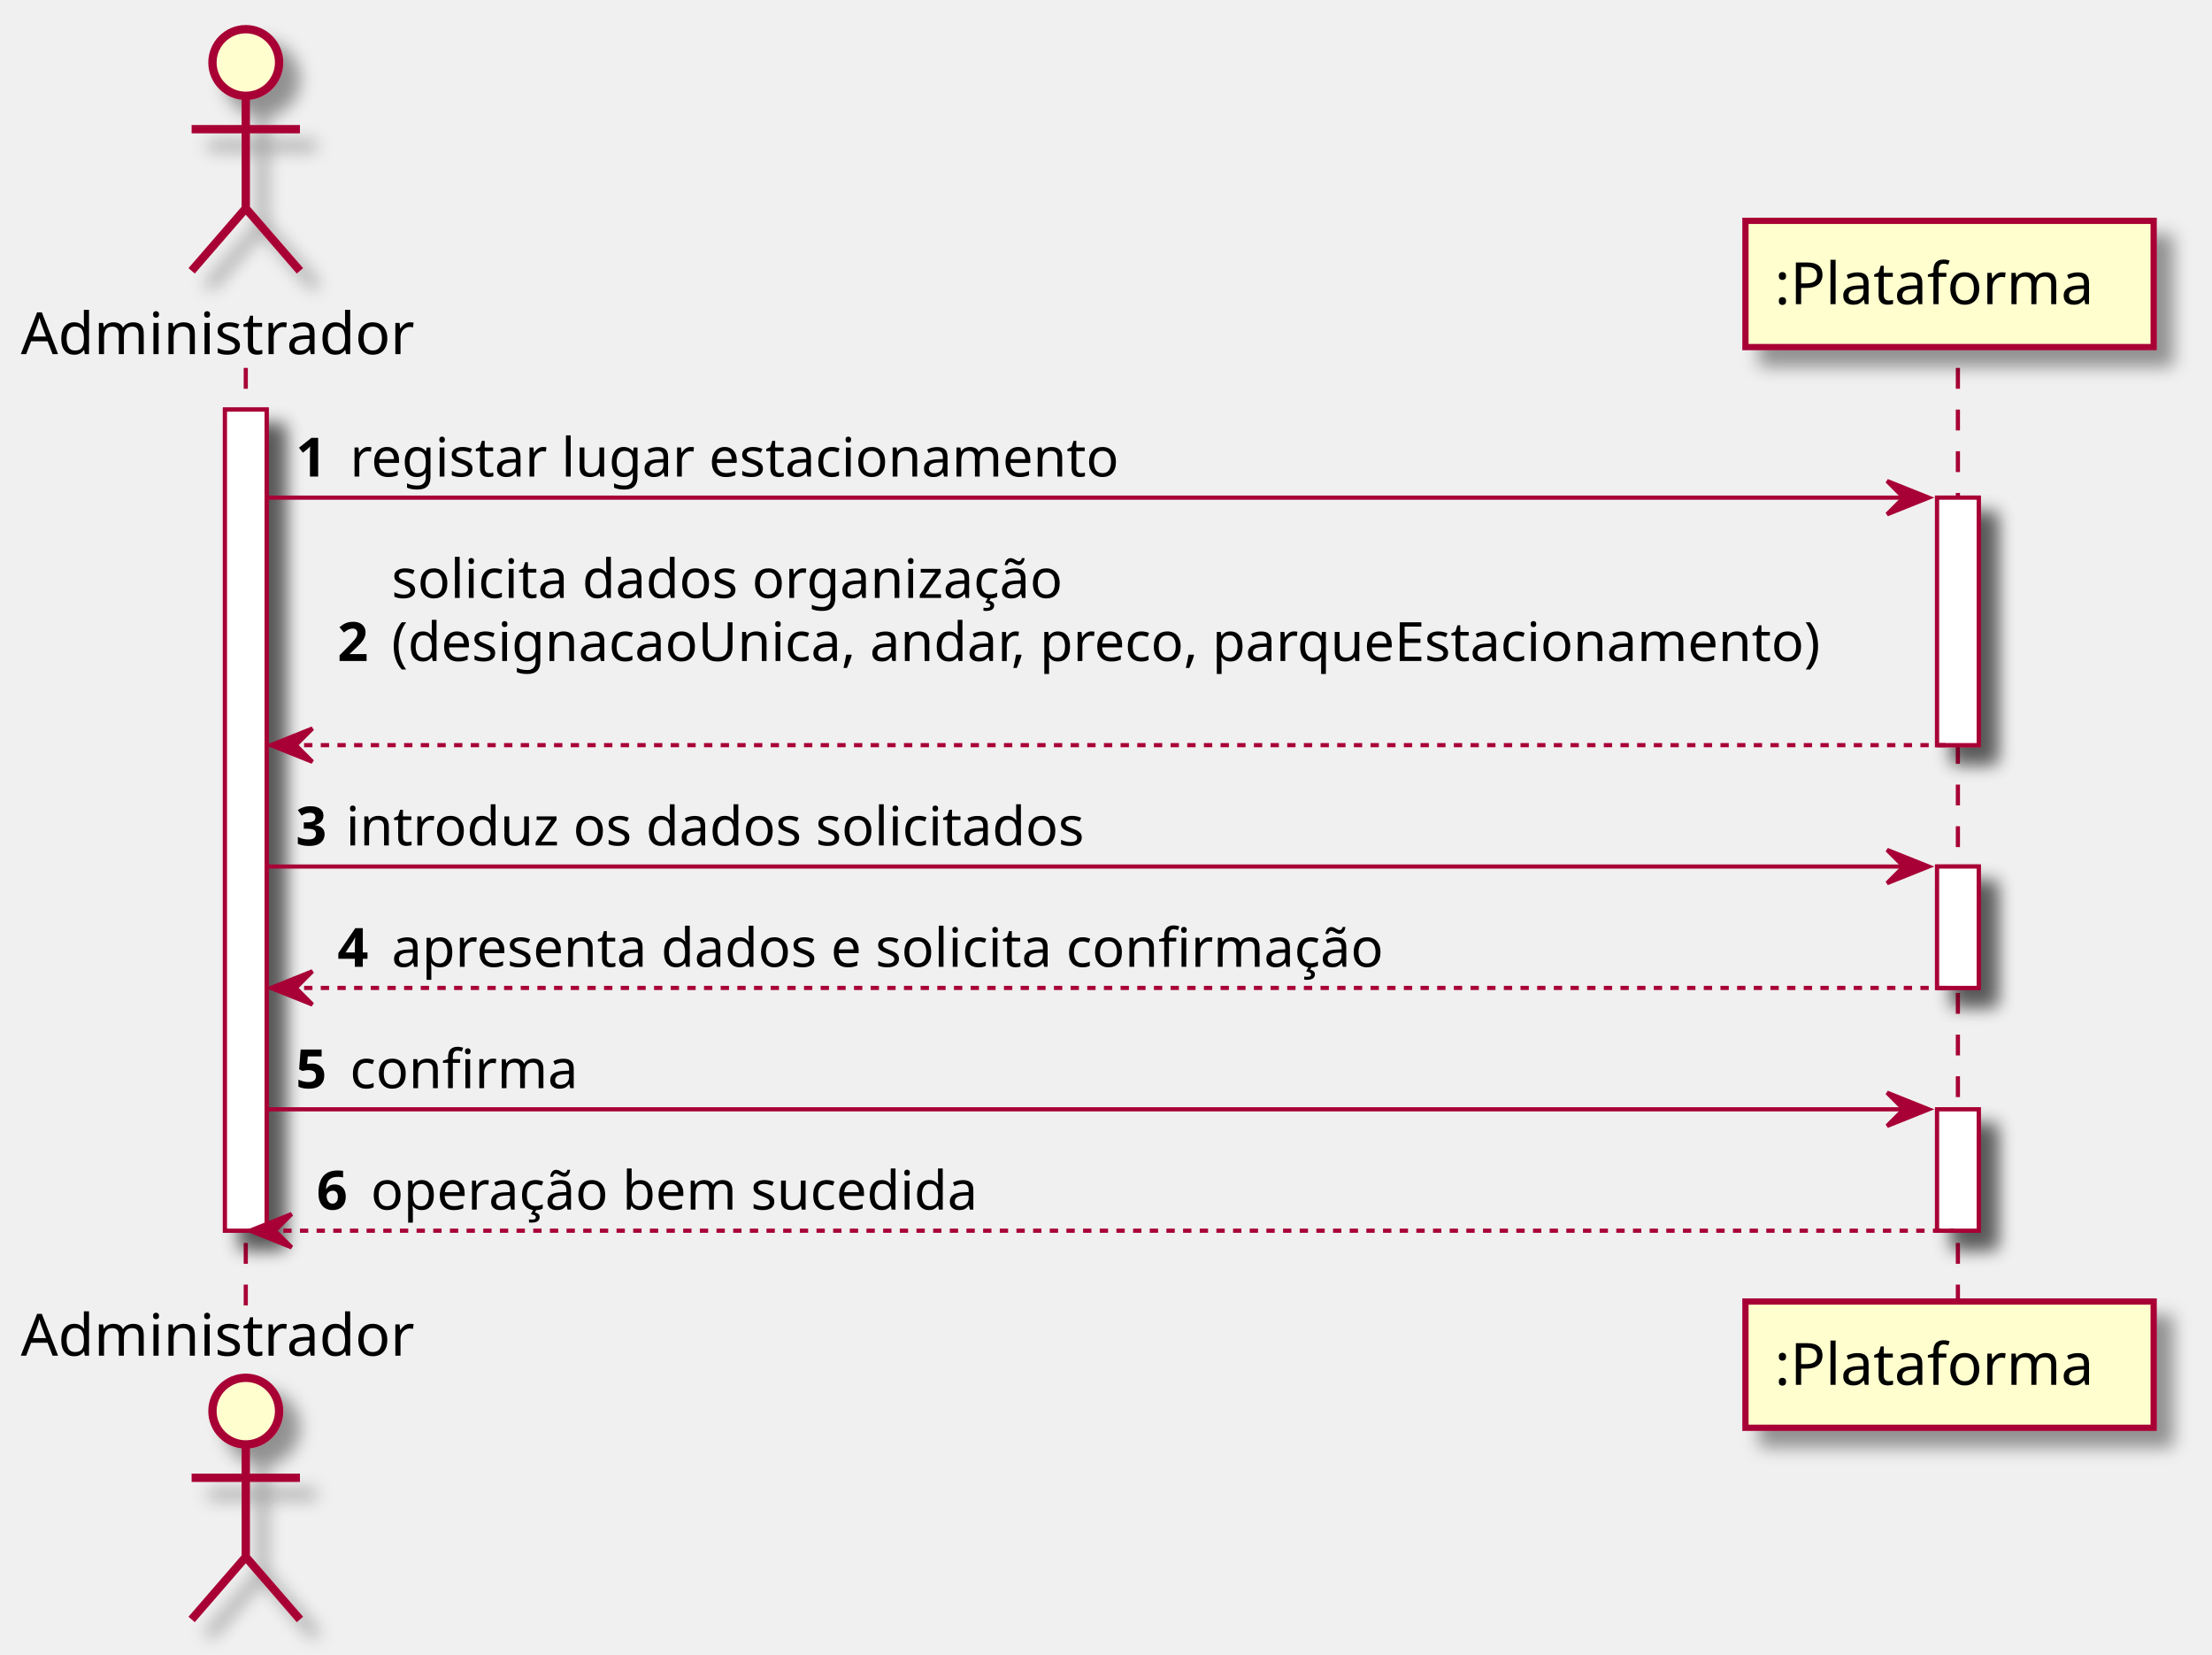
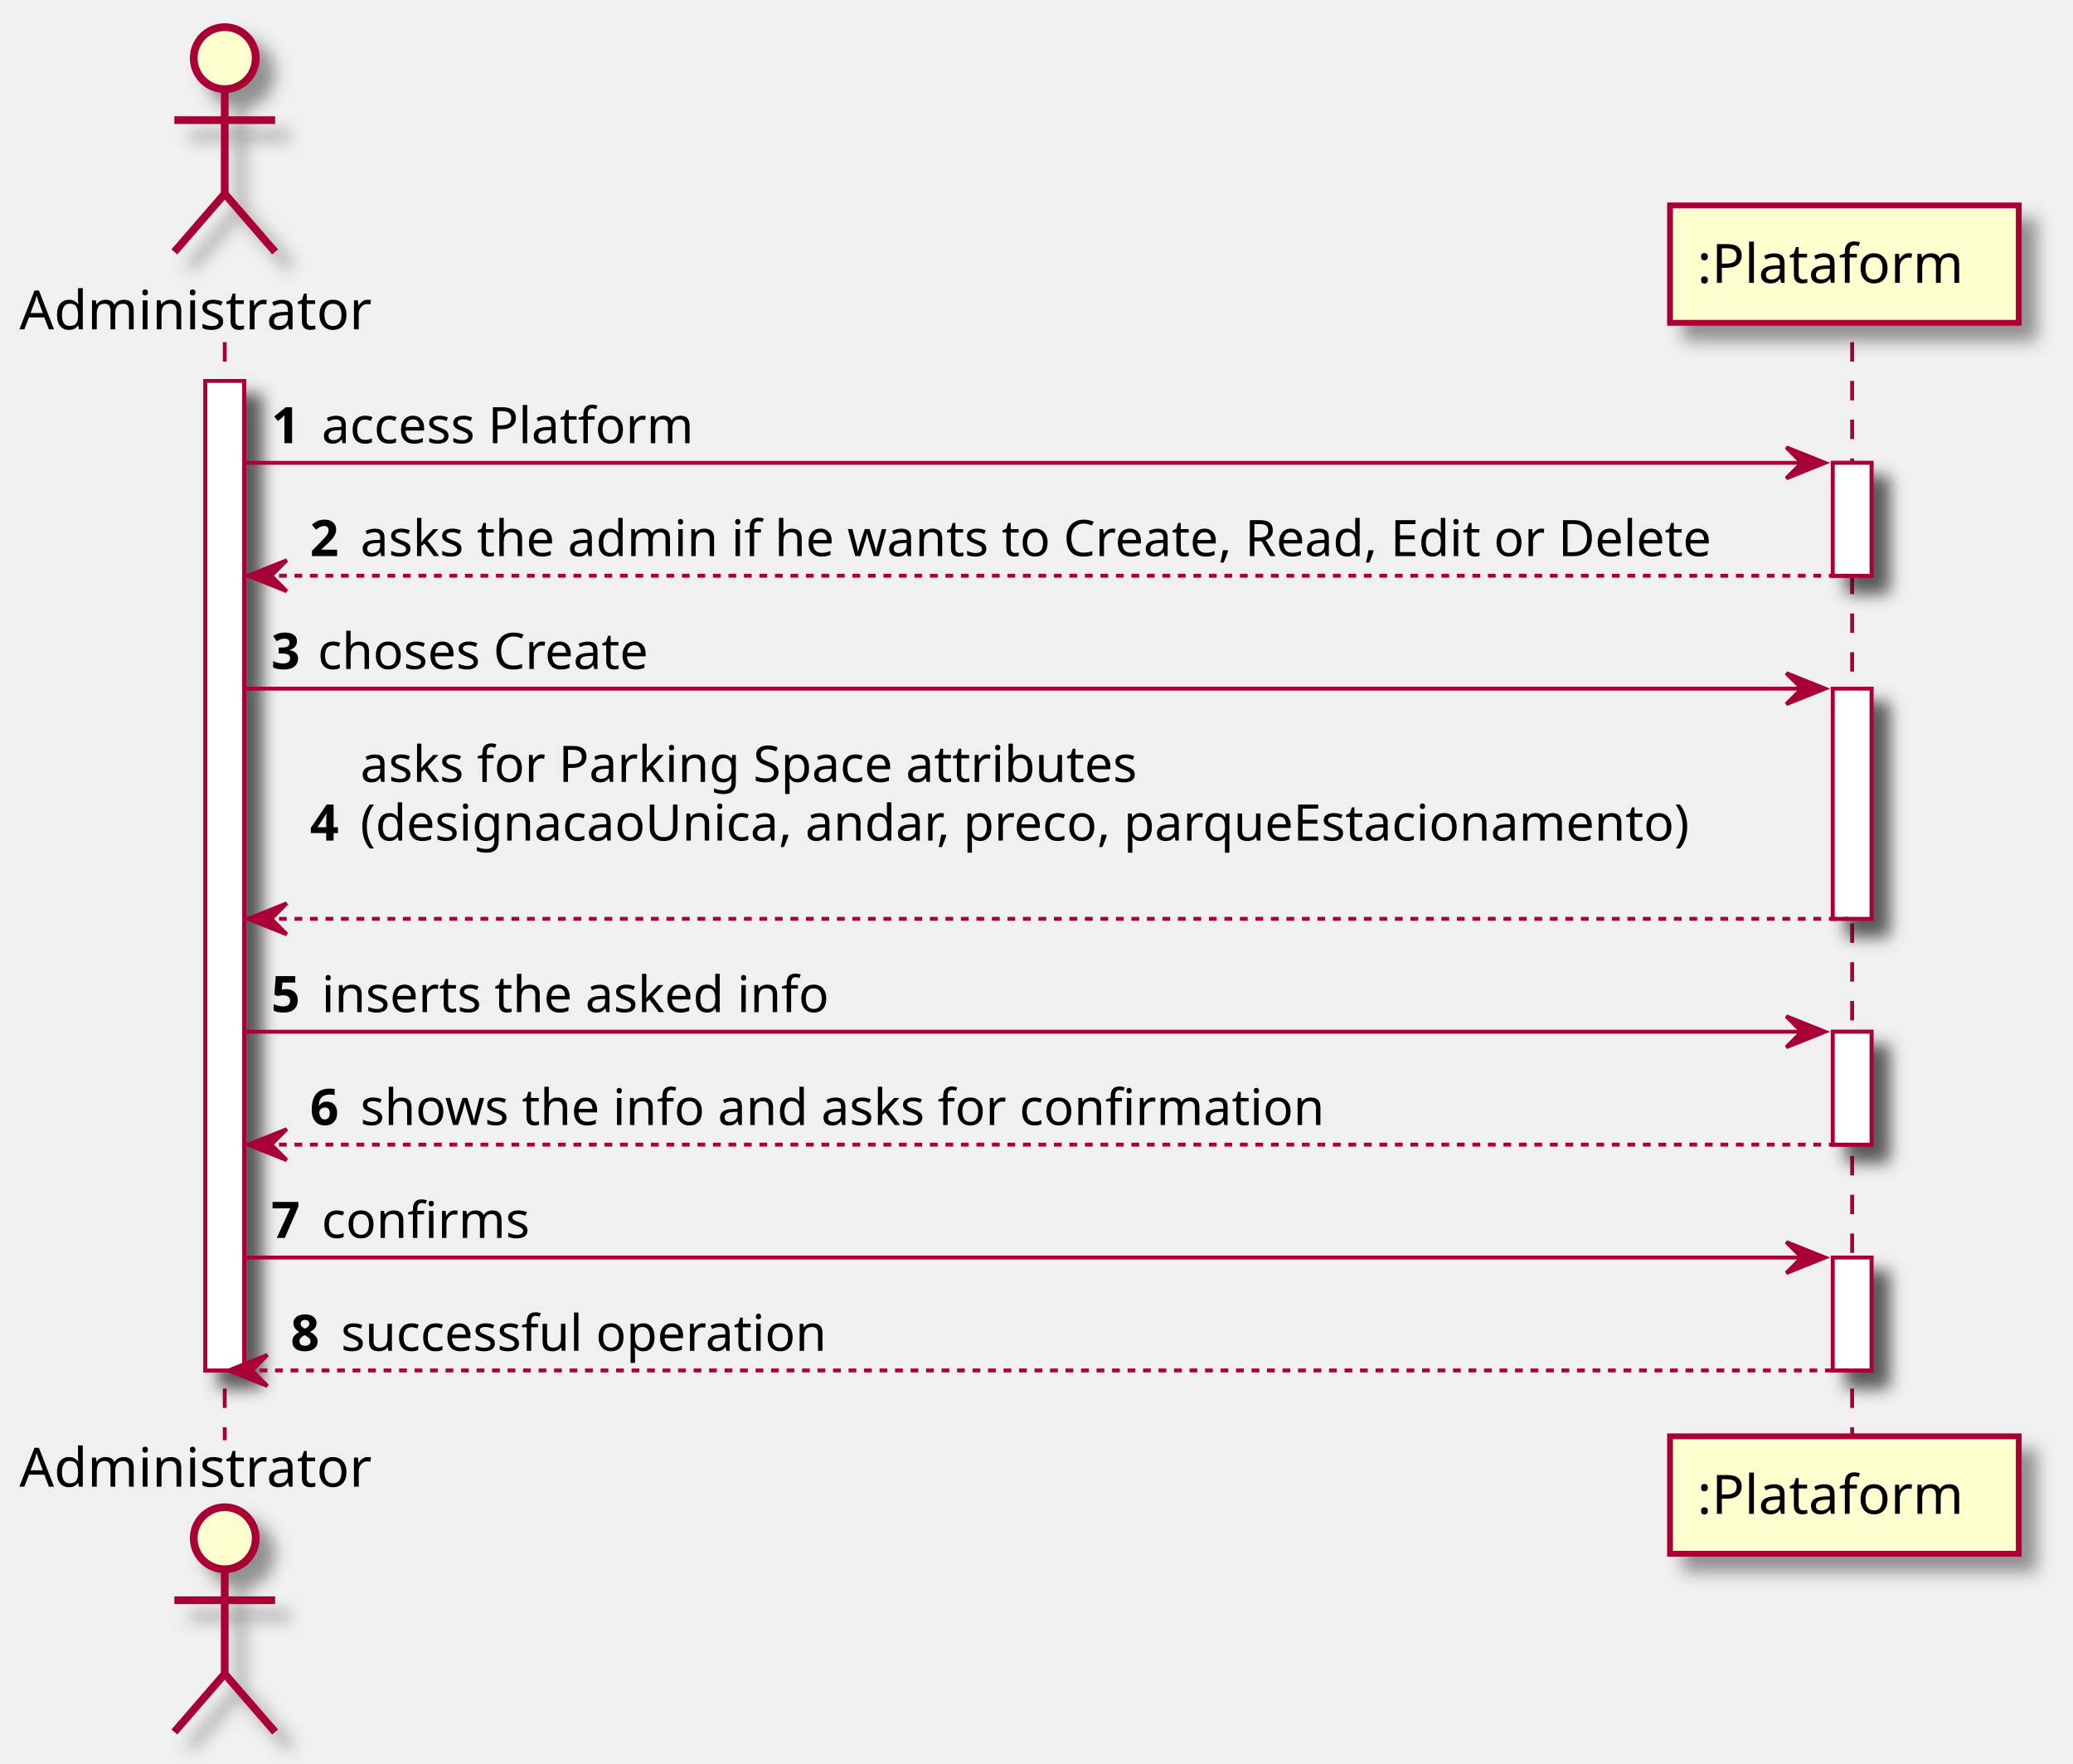
- <svg xmlns="http://www.w3.org/2000/svg" contentScriptType="application/ecmascript" contentStyleType="text/css" height="397px" preserveAspectRatio="none" style="width:531px;height:397px;" version="1.1" viewBox="0 0 531 397" width="531px" zoomAndPan="magnify">
+ <svg xmlns="http://www.w3.org/2000/svg" contentScriptType="application/ecmascript" contentStyleType="text/css" height="455px" preserveAspectRatio="none" style="width:535px;height:455px;" version="1.1" viewBox="0 0 535 455" width="535px" zoomAndPan="magnify">
  <defs>
-     <filter height="300%" id="fy7vyeyojk745" width="300%" x="-1" y="-1">
+     <filter height="300%" id="f1peos6nd8hlbm" width="300%" x="-1" y="-1">
      <feGaussianBlur result="blurOut" stdDeviation="2.0" />
      <feColorMatrix in="blurOut" result="blurOut2" type="matrix" values="0 0 0 0 0 0 0 0 0 0 0 0 0 0 0 0 0 0 .4 0" />
      <feOffset dx="4.0" dy="4.0" in="blurOut2" result="blurOut3" />
      <feBlend in="SourceGraphic" in2="blurOut3" mode="normal" />
    </filter>
  </defs>
  <g>
-     <rect fill="#FFFFFF" filter="url(#fy7vyeyojk745)" height="197.062" style="stroke:#A80036;stroke-width:1.0;" width="10" x="54" y="98.297" />
-     <rect fill="#FFFFFF" filter="url(#fy7vyeyojk745)" height="59.398" style="stroke:#A80036;stroke-width:1.0;" width="10" x="465" y="119.43" />
-     <rect fill="#FFFFFF" filter="url(#fy7vyeyojk745)" height="29.133" style="stroke:#A80036;stroke-width:1.0;" width="10" x="465" y="207.961" />
-     <rect fill="#FFFFFF" filter="url(#fy7vyeyojk745)" height="29.133" style="stroke:#A80036;stroke-width:1.0;" width="10" x="465" y="266.227" />
-     <line style="stroke:#A80036;stroke-width:1.0;stroke-dasharray:5.0,5.0;" x1="59" x2="59" y1="88.297" y2="313.359" />
-     <line style="stroke:#A80036;stroke-width:1.0;stroke-dasharray:5.0,5.0;" x1="470" x2="470" y1="88.297" y2="313.359" />
-     <text fill="#000000" font-family="sans-serif" font-size="14" lengthAdjust="spacing" textLength="102" x="5" y="84.995">Administrador</text>
-     <ellipse cx="59" cy="15" fill="#FEFECE" filter="url(#fy7vyeyojk745)" rx="8" ry="8" style="stroke:#A80036;stroke-width:2.0;" />
-     <path d="M59,23 L59,50 M46,31 L72,31 M59,50 L46,65 M59,50 L72,65 " fill="none" filter="url(#fy7vyeyojk745)" style="stroke:#A80036;stroke-width:2.0;" />
-     <text fill="#000000" font-family="sans-serif" font-size="14" lengthAdjust="spacing" textLength="102" x="5" y="325.354">Administrador</text>
-     <ellipse cx="59" cy="338.656" fill="#FEFECE" filter="url(#fy7vyeyojk745)" rx="8" ry="8" style="stroke:#A80036;stroke-width:2.0;" />
-     <path d="M59,346.656 L59,373.656 M46,354.656 L72,354.656 M59,373.656 L46,388.656 M59,373.656 L72,388.656 " fill="none" filter="url(#fy7vyeyojk745)" style="stroke:#A80036;stroke-width:2.0;" />
-     <rect fill="#FEFECE" filter="url(#fy7vyeyojk745)" height="30.297" style="stroke:#A80036;stroke-width:1.5;" width="98" x="419" y="53" />
-     <text fill="#000000" font-family="sans-serif" font-size="14" lengthAdjust="spacing" textLength="84" x="426" y="72.995">:Plataforma</text>
-     <rect fill="#FEFECE" filter="url(#fy7vyeyojk745)" height="30.297" style="stroke:#A80036;stroke-width:1.5;" width="98" x="419" y="312.359" />
-     <text fill="#000000" font-family="sans-serif" font-size="14" lengthAdjust="spacing" textLength="84" x="426" y="332.354">:Plataforma</text>
-     <rect fill="#FFFFFF" filter="url(#fy7vyeyojk745)" height="197.062" style="stroke:#A80036;stroke-width:1.0;" width="10" x="54" y="98.297" />
-     <rect fill="#FFFFFF" filter="url(#fy7vyeyojk745)" height="59.398" style="stroke:#A80036;stroke-width:1.0;" width="10" x="465" y="119.43" />
-     <rect fill="#FFFFFF" filter="url(#fy7vyeyojk745)" height="29.133" style="stroke:#A80036;stroke-width:1.0;" width="10" x="465" y="207.961" />
-     <rect fill="#FFFFFF" filter="url(#fy7vyeyojk745)" height="29.133" style="stroke:#A80036;stroke-width:1.0;" width="10" x="465" y="266.227" />
-     <polygon fill="#A80036" points="453,115.43,463,119.43,453,123.43,457,119.43" style="stroke:#A80036;stroke-width:1.0;" />
-     <line style="stroke:#A80036;stroke-width:1.0;" x1="64" x2="459" y1="119.43" y2="119.43" />
-     <text fill="#000000" font-family="sans-serif" font-size="13" font-weight="bold" lengthAdjust="spacing" textLength="9" x="71" y="114.364">1</text>
-     <text fill="#000000" font-family="sans-serif" font-size="13" lengthAdjust="spacing" textLength="193" x="84" y="114.364">registar lugar estacionamento</text>
-     <polygon fill="#A80036" points="75,174.828,65,178.828,75,182.828,71,178.828" style="stroke:#A80036;stroke-width:1.0;" />
-     <line style="stroke:#A80036;stroke-width:1.0;stroke-dasharray:2.0,2.0;" x1="69" x2="469" y1="178.828" y2="178.828" />
-     <text fill="#000000" font-family="sans-serif" font-size="13" font-weight="bold" lengthAdjust="spacing" textLength="9" x="81" y="158.629">2</text>
-     <text fill="#000000" font-family="sans-serif" font-size="13" lengthAdjust="spacing" textLength="169" x="94" y="143.497">solicita dados organização</text>
-     <text fill="#000000" font-family="sans-serif" font-size="13" lengthAdjust="spacing" textLength="364" x="94" y="158.629">(designacaoUnica, andar, preco, parqueEstacionamento)</text>
-     <text fill="#000000" font-family="sans-serif" font-size="13" lengthAdjust="spacing" textLength="0" x="98" y="173.762" />
-     <polygon fill="#A80036" points="453,203.961,463,207.961,453,211.961,457,207.961" style="stroke:#A80036;stroke-width:1.0;" />
-     <line style="stroke:#A80036;stroke-width:1.0;" x1="64" x2="459" y1="207.961" y2="207.961" />
-     <text fill="#000000" font-family="sans-serif" font-size="13" font-weight="bold" lengthAdjust="spacing" textLength="8" x="71" y="202.895">3</text>
-     <text fill="#000000" font-family="sans-serif" font-size="13" lengthAdjust="spacing" textLength="185" x="83" y="202.895">introduz os dados solicitados</text>
-     <polygon fill="#A80036" points="75,233.094,65,237.094,75,241.094,71,237.094" style="stroke:#A80036;stroke-width:1.0;" />
-     <line style="stroke:#A80036;stroke-width:1.0;stroke-dasharray:2.0,2.0;" x1="69" x2="469" y1="237.094" y2="237.094" />
-     <text fill="#000000" font-family="sans-serif" font-size="13" font-weight="bold" lengthAdjust="spacing" textLength="9" x="81" y="232.028">4</text>
-     <text fill="#000000" font-family="sans-serif" font-size="13" lengthAdjust="spacing" textLength="252" x="94" y="232.028">apresenta dados e solicita confirmação</text>
-     <polygon fill="#A80036" points="453,262.227,463,266.227,453,270.227,457,266.227" style="stroke:#A80036;stroke-width:1.0;" />
-     <line style="stroke:#A80036;stroke-width:1.0;" x1="64" x2="459" y1="266.227" y2="266.227" />
-     <text fill="#000000" font-family="sans-serif" font-size="13" font-weight="bold" lengthAdjust="spacing" textLength="9" x="71" y="261.161">5</text>
-     <text fill="#000000" font-family="sans-serif" font-size="13" lengthAdjust="spacing" textLength="57" x="84" y="261.161">confirma</text>
-     <polygon fill="#A80036" points="70,291.359,60,295.359,70,299.359,66,295.359" style="stroke:#A80036;stroke-width:1.0;" />
-     <line style="stroke:#A80036;stroke-width:1.0;stroke-dasharray:2.0,2.0;" x1="64" x2="469" y1="295.359" y2="295.359" />
-     <text fill="#000000" font-family="sans-serif" font-size="13" font-weight="bold" lengthAdjust="spacing" textLength="9" x="76" y="290.293">6</text>
-     <text fill="#000000" font-family="sans-serif" font-size="13" lengthAdjust="spacing" textLength="154" x="89" y="290.293">operação bem sucedida</text>
+     <rect fill="#FFFFFF" filter="url(#f1peos6nd8hlbm)" height="255.328" style="stroke:#A80036;stroke-width:1.0;" width="10" x="53" y="98.297" />
+     <rect fill="#FFFFFF" filter="url(#f1peos6nd8hlbm)" height="29.133" style="stroke:#A80036;stroke-width:1.0;" width="10" x="473" y="119.43" />
+     <rect fill="#FFFFFF" filter="url(#f1peos6nd8hlbm)" height="59.398" style="stroke:#A80036;stroke-width:1.0;" width="10" x="473" y="177.695" />
+     <rect fill="#FFFFFF" filter="url(#f1peos6nd8hlbm)" height="29.133" style="stroke:#A80036;stroke-width:1.0;" width="10" x="473" y="266.227" />
+     <rect fill="#FFFFFF" filter="url(#f1peos6nd8hlbm)" height="29.133" style="stroke:#A80036;stroke-width:1.0;" width="10" x="473" y="324.492" />
+     <line style="stroke:#A80036;stroke-width:1.0;stroke-dasharray:5.0,5.0;" x1="58" x2="58" y1="88.297" y2="371.625" />
+     <line style="stroke:#A80036;stroke-width:1.0;stroke-dasharray:5.0,5.0;" x1="478" x2="478" y1="88.297" y2="371.625" />
+     <text fill="#000000" font-family="sans-serif" font-size="14" lengthAdjust="spacing" textLength="100" x="5" y="84.995">Administrator</text>
+     <ellipse cx="58" cy="15" fill="#FEFECE" filter="url(#f1peos6nd8hlbm)" rx="8" ry="8" style="stroke:#A80036;stroke-width:2.0;" />
+     <path d="M58,23 L58,50 M45,31 L71,31 M58,50 L45,65 M58,50 L71,65 " fill="none" filter="url(#f1peos6nd8hlbm)" style="stroke:#A80036;stroke-width:2.0;" />
+     <text fill="#000000" font-family="sans-serif" font-size="14" lengthAdjust="spacing" textLength="100" x="5" y="383.62">Administrator</text>
+     <ellipse cx="58" cy="396.922" fill="#FEFECE" filter="url(#f1peos6nd8hlbm)" rx="8" ry="8" style="stroke:#A80036;stroke-width:2.0;" />
+     <path d="M58,404.922 L58,431.922 M45,412.922 L71,412.922 M58,431.922 L45,446.922 M58,431.922 L71,446.922 " fill="none" filter="url(#f1peos6nd8hlbm)" style="stroke:#A80036;stroke-width:2.0;" />
+     <rect fill="#FEFECE" filter="url(#f1peos6nd8hlbm)" height="30.297" style="stroke:#A80036;stroke-width:1.5;" width="90" x="431" y="53" />
+     <text fill="#000000" font-family="sans-serif" font-size="14" lengthAdjust="spacing" textLength="76" x="438" y="72.995">:Plataform</text>
+     <rect fill="#FEFECE" filter="url(#f1peos6nd8hlbm)" height="30.297" style="stroke:#A80036;stroke-width:1.5;" width="90" x="431" y="370.625" />
+     <text fill="#000000" font-family="sans-serif" font-size="14" lengthAdjust="spacing" textLength="76" x="438" y="390.62">:Plataform</text>
+     <rect fill="#FFFFFF" filter="url(#f1peos6nd8hlbm)" height="255.328" style="stroke:#A80036;stroke-width:1.0;" width="10" x="53" y="98.297" />
+     <rect fill="#FFFFFF" filter="url(#f1peos6nd8hlbm)" height="29.133" style="stroke:#A80036;stroke-width:1.0;" width="10" x="473" y="119.43" />
+     <rect fill="#FFFFFF" filter="url(#f1peos6nd8hlbm)" height="59.398" style="stroke:#A80036;stroke-width:1.0;" width="10" x="473" y="177.695" />
+     <rect fill="#FFFFFF" filter="url(#f1peos6nd8hlbm)" height="29.133" style="stroke:#A80036;stroke-width:1.0;" width="10" x="473" y="266.227" />
+     <rect fill="#FFFFFF" filter="url(#f1peos6nd8hlbm)" height="29.133" style="stroke:#A80036;stroke-width:1.0;" width="10" x="473" y="324.492" />
+     <polygon fill="#A80036" points="461,115.43,471,119.43,461,123.43,465,119.43" style="stroke:#A80036;stroke-width:1.0;" />
+     <line style="stroke:#A80036;stroke-width:1.0;" x1="63" x2="467" y1="119.43" y2="119.43" />
+     <text fill="#000000" font-family="sans-serif" font-size="13" font-weight="bold" lengthAdjust="spacing" textLength="9" x="70" y="114.364">1</text>
+     <text fill="#000000" font-family="sans-serif" font-size="13" lengthAdjust="spacing" textLength="103" x="83" y="114.364">access Platform</text>
+     <polygon fill="#A80036" points="74,144.562,64,148.562,74,152.562,70,148.562" style="stroke:#A80036;stroke-width:1.0;" />
+     <line style="stroke:#A80036;stroke-width:1.0;stroke-dasharray:2.0,2.0;" x1="68" x2="477" y1="148.562" y2="148.562" />
+     <text fill="#000000" font-family="sans-serif" font-size="13" font-weight="bold" lengthAdjust="spacing" textLength="9" x="80" y="143.497">2</text>
+     <text fill="#000000" font-family="sans-serif" font-size="13" lengthAdjust="spacing" textLength="373" x="93" y="143.497">asks the admin if he wants to Create, Read, Edit or Delete</text>
+     <polygon fill="#A80036" points="461,173.695,471,177.695,461,181.695,465,177.695" style="stroke:#A80036;stroke-width:1.0;" />
+     <line style="stroke:#A80036;stroke-width:1.0;" x1="63" x2="467" y1="177.695" y2="177.695" />
+     <text fill="#000000" font-family="sans-serif" font-size="13" font-weight="bold" lengthAdjust="spacing" textLength="8" x="70" y="172.629">3</text>
+     <text fill="#000000" font-family="sans-serif" font-size="13" lengthAdjust="spacing" textLength="92" x="82" y="172.629">choses Create</text>
+     <polygon fill="#A80036" points="74,233.094,64,237.094,74,241.094,70,237.094" style="stroke:#A80036;stroke-width:1.0;" />
+     <line style="stroke:#A80036;stroke-width:1.0;stroke-dasharray:2.0,2.0;" x1="68" x2="477" y1="237.094" y2="237.094" />
+     <text fill="#000000" font-family="sans-serif" font-size="13" font-weight="bold" lengthAdjust="spacing" textLength="9" x="80" y="216.895">4</text>
+     <text fill="#000000" font-family="sans-serif" font-size="13" lengthAdjust="spacing" textLength="211" x="93" y="201.762">asks for Parking Space attributes</text>
+     <text fill="#000000" font-family="sans-serif" font-size="13" lengthAdjust="spacing" textLength="364" x="93" y="216.895">(designacaoUnica, andar, preco, parqueEstacionamento)</text>
+     <text fill="#000000" font-family="sans-serif" font-size="13" lengthAdjust="spacing" textLength="0" x="97" y="232.028" />
+     <polygon fill="#A80036" points="461,262.227,471,266.227,461,270.227,465,266.227" style="stroke:#A80036;stroke-width:1.0;" />
+     <line style="stroke:#A80036;stroke-width:1.0;" x1="63" x2="467" y1="266.227" y2="266.227" />
+     <text fill="#000000" font-family="sans-serif" font-size="13" font-weight="bold" lengthAdjust="spacing" textLength="9" x="70" y="261.161">5</text>
+     <text fill="#000000" font-family="sans-serif" font-size="13" lengthAdjust="spacing" textLength="138" x="83" y="261.161">inserts the asked info</text>
+     <polygon fill="#A80036" points="74,291.359,64,295.359,74,299.359,70,295.359" style="stroke:#A80036;stroke-width:1.0;" />
+     <line style="stroke:#A80036;stroke-width:1.0;stroke-dasharray:2.0,2.0;" x1="68" x2="477" y1="295.359" y2="295.359" />
+     <text fill="#000000" font-family="sans-serif" font-size="13" font-weight="bold" lengthAdjust="spacing" textLength="9" x="80" y="290.293">6</text>
+     <text fill="#000000" font-family="sans-serif" font-size="13" lengthAdjust="spacing" textLength="262" x="93" y="290.293">shows the info and asks for confirmation</text>
+     <polygon fill="#A80036" points="461,320.492,471,324.492,461,328.492,465,324.492" style="stroke:#A80036;stroke-width:1.0;" />
+     <line style="stroke:#A80036;stroke-width:1.0;" x1="63" x2="467" y1="324.492" y2="324.492" />
+     <text fill="#000000" font-family="sans-serif" font-size="13" font-weight="bold" lengthAdjust="spacing" textLength="9" x="70" y="319.426">7</text>
+     <text fill="#000000" font-family="sans-serif" font-size="13" lengthAdjust="spacing" textLength="56" x="83" y="319.426">confirms</text>
+     <polygon fill="#A80036" points="69,349.625,59,353.625,69,357.625,65,353.625" style="stroke:#A80036;stroke-width:1.0;" />
+     <line style="stroke:#A80036;stroke-width:1.0;stroke-dasharray:2.0,2.0;" x1="63" x2="477" y1="353.625" y2="353.625" />
+     <text fill="#000000" font-family="sans-serif" font-size="13" font-weight="bold" lengthAdjust="spacing" textLength="9" x="75" y="348.559">8</text>
+     <text fill="#000000" font-family="sans-serif" font-size="13" lengthAdjust="spacing" textLength="132" x="88" y="348.559">successful operation</text>
  </g>
</svg>
